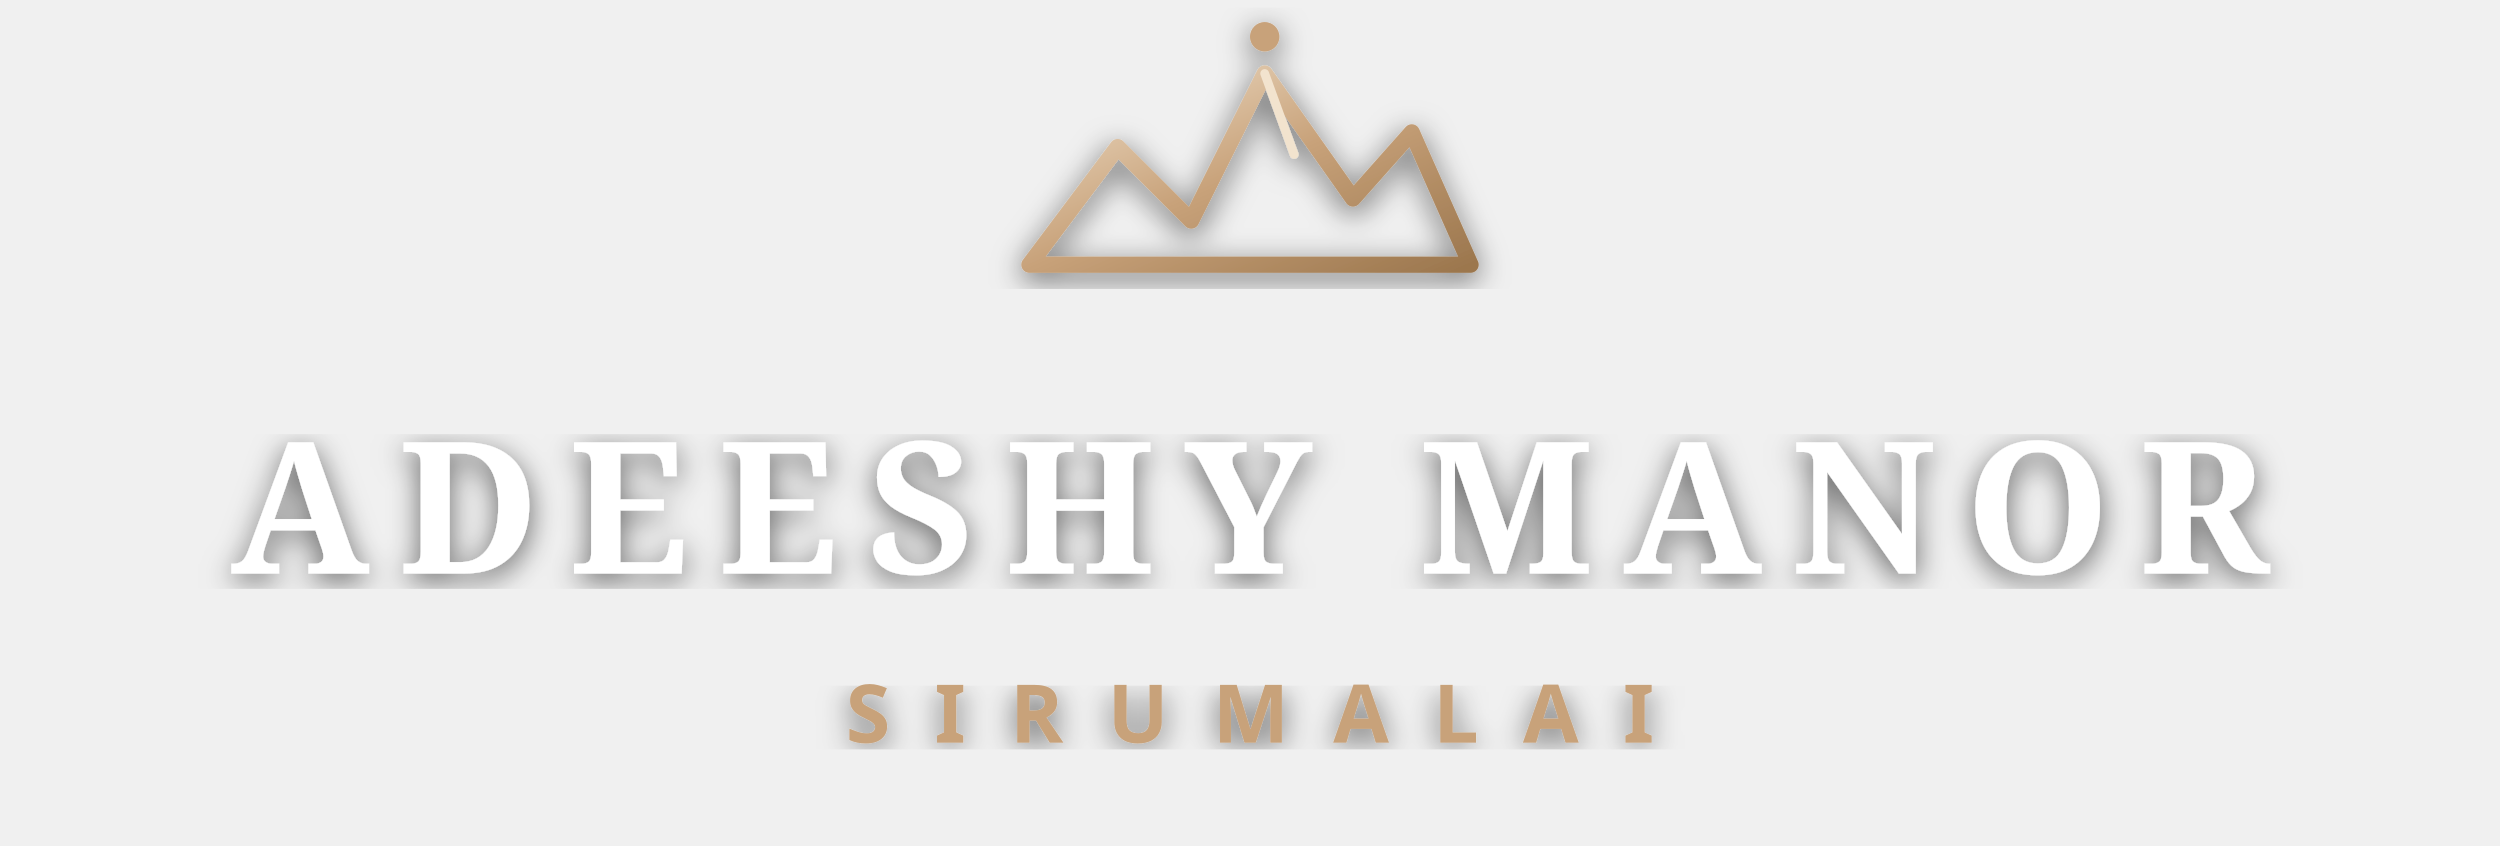
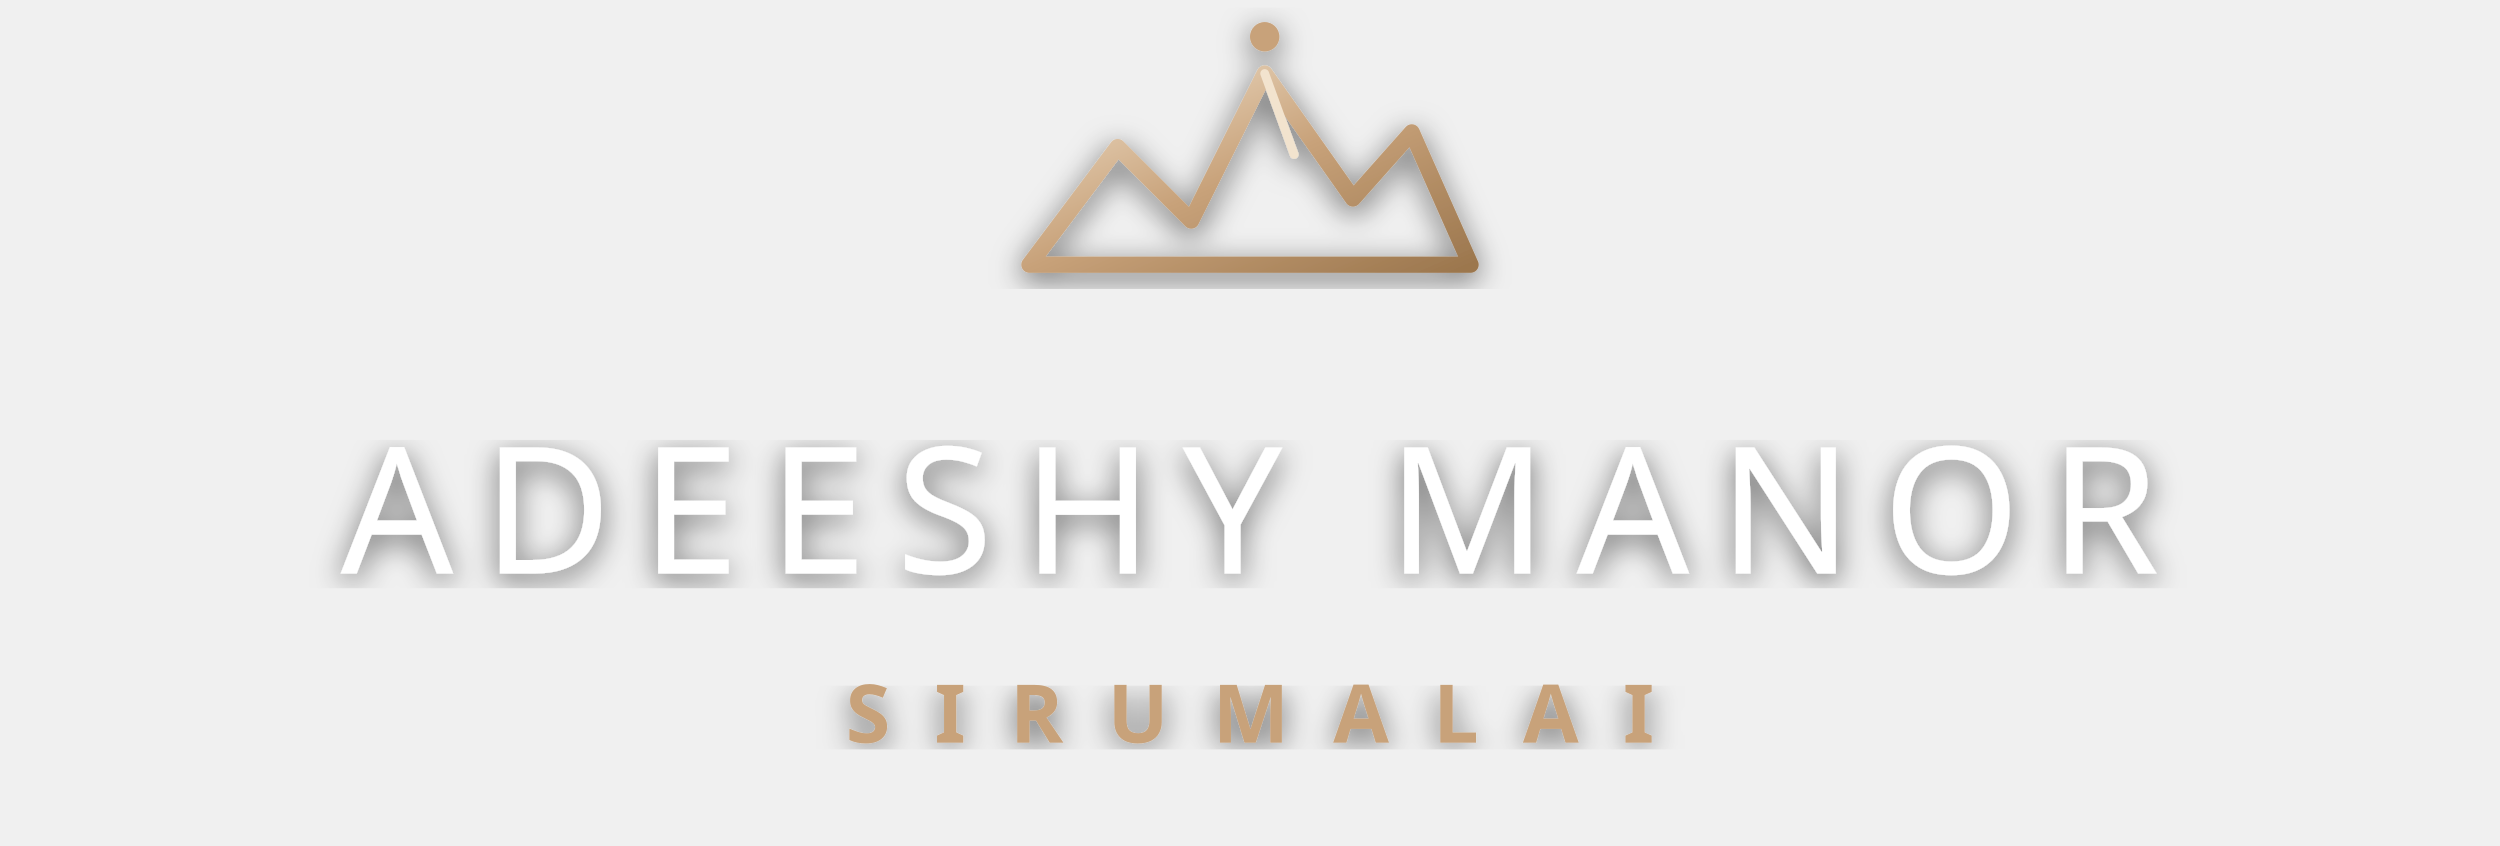
<svg xmlns="http://www.w3.org/2000/svg" viewBox="0 0 340 115" width="340" height="115">
  <defs>
    <linearGradient id="goldGrad" x1="0%" y1="0%" x2="100%" y2="100%">
      <stop offset="0%" stop-color="#F2E3CE" />
      <stop offset="50%" stop-color="#C8A27A" />
      <stop offset="100%" stop-color="#9C774E" />
    </linearGradient>
    <filter id="shadow" x="-10%" y="-10%" width="120%" height="120%">
      <feDropShadow dx="0" dy="1" stdDeviation="2" flood-color="#000000" flood-opacity="0.6" />
    </filter>
  </defs>
  <g transform="translate(170, 24)" filter="url(#shadow)">
    <path d="M -30,12 L -18,-4 L -8,6 L 2,-14 L 14,3 L 22,-6 L 30,12 Z" fill="none" stroke="url(#goldGrad)" stroke-width="2.2" stroke-linecap="round" stroke-linejoin="round" />
    <path d="M 2,-14 L 6,-3" stroke="#F2E3CE" stroke-width="1.2" stroke-linecap="round" />
    <circle cx="2" cy="-19" r="2" fill="#C8A27A" />
  </g>
-   <text x="170" y="78" text-anchor="middle" fill="#FFFFFF" font-family="'Cinzel', 'Playfair Display', 'Georgia', serif" font-size="25" font-weight="700" letter-spacing="4" filter="url(#shadow)">ADEESHY MANOR</text>
+   <text x="170" y="78" text-anchor="middle" fill="#FFFFFF" font-family="'PP Right Gothic Wide', 'Manrope', 'Montserrat', sans-serif" font-size="24" font-weight="300" letter-spacing="4" filter="url(#shadow)">ADEESHY MANOR</text>
  <text x="170" y="101" text-anchor="middle" fill="#C8A27A" font-family="'Manrope', 'Montserrat', sans-serif" font-size="11" font-weight="700" letter-spacing="6" filter="url(#shadow)">SIRUMALAI</text>
</svg>
